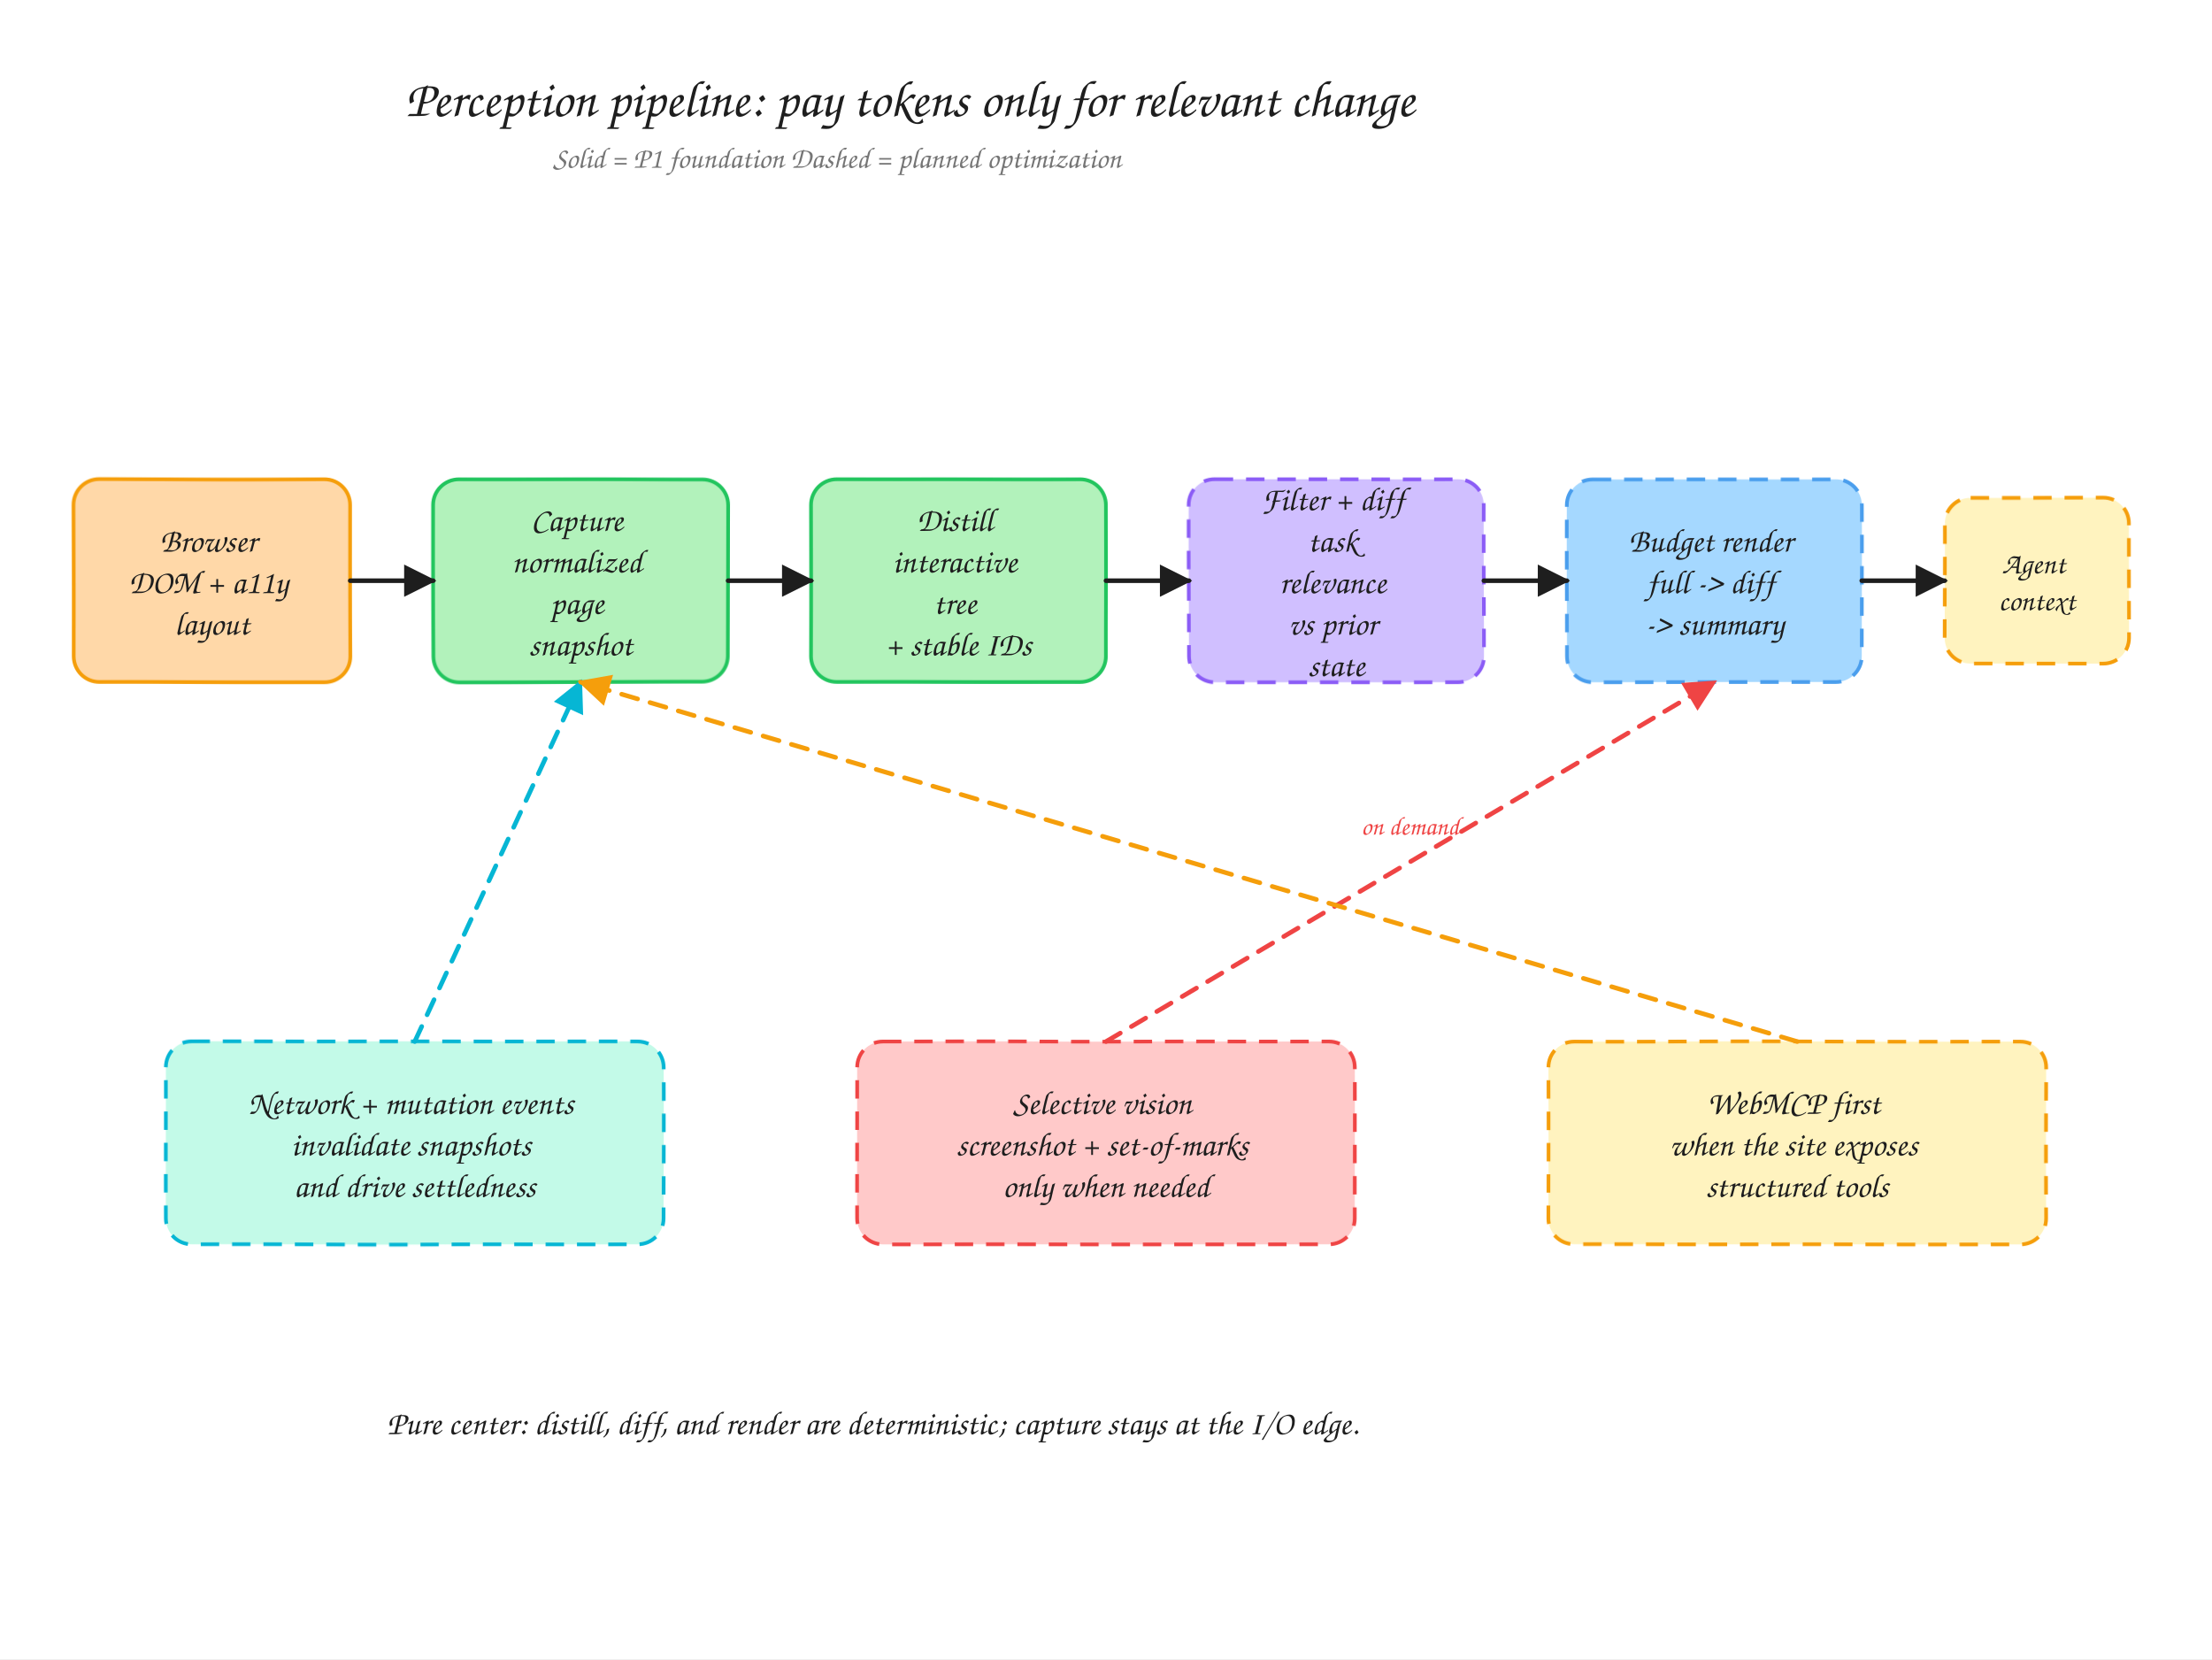
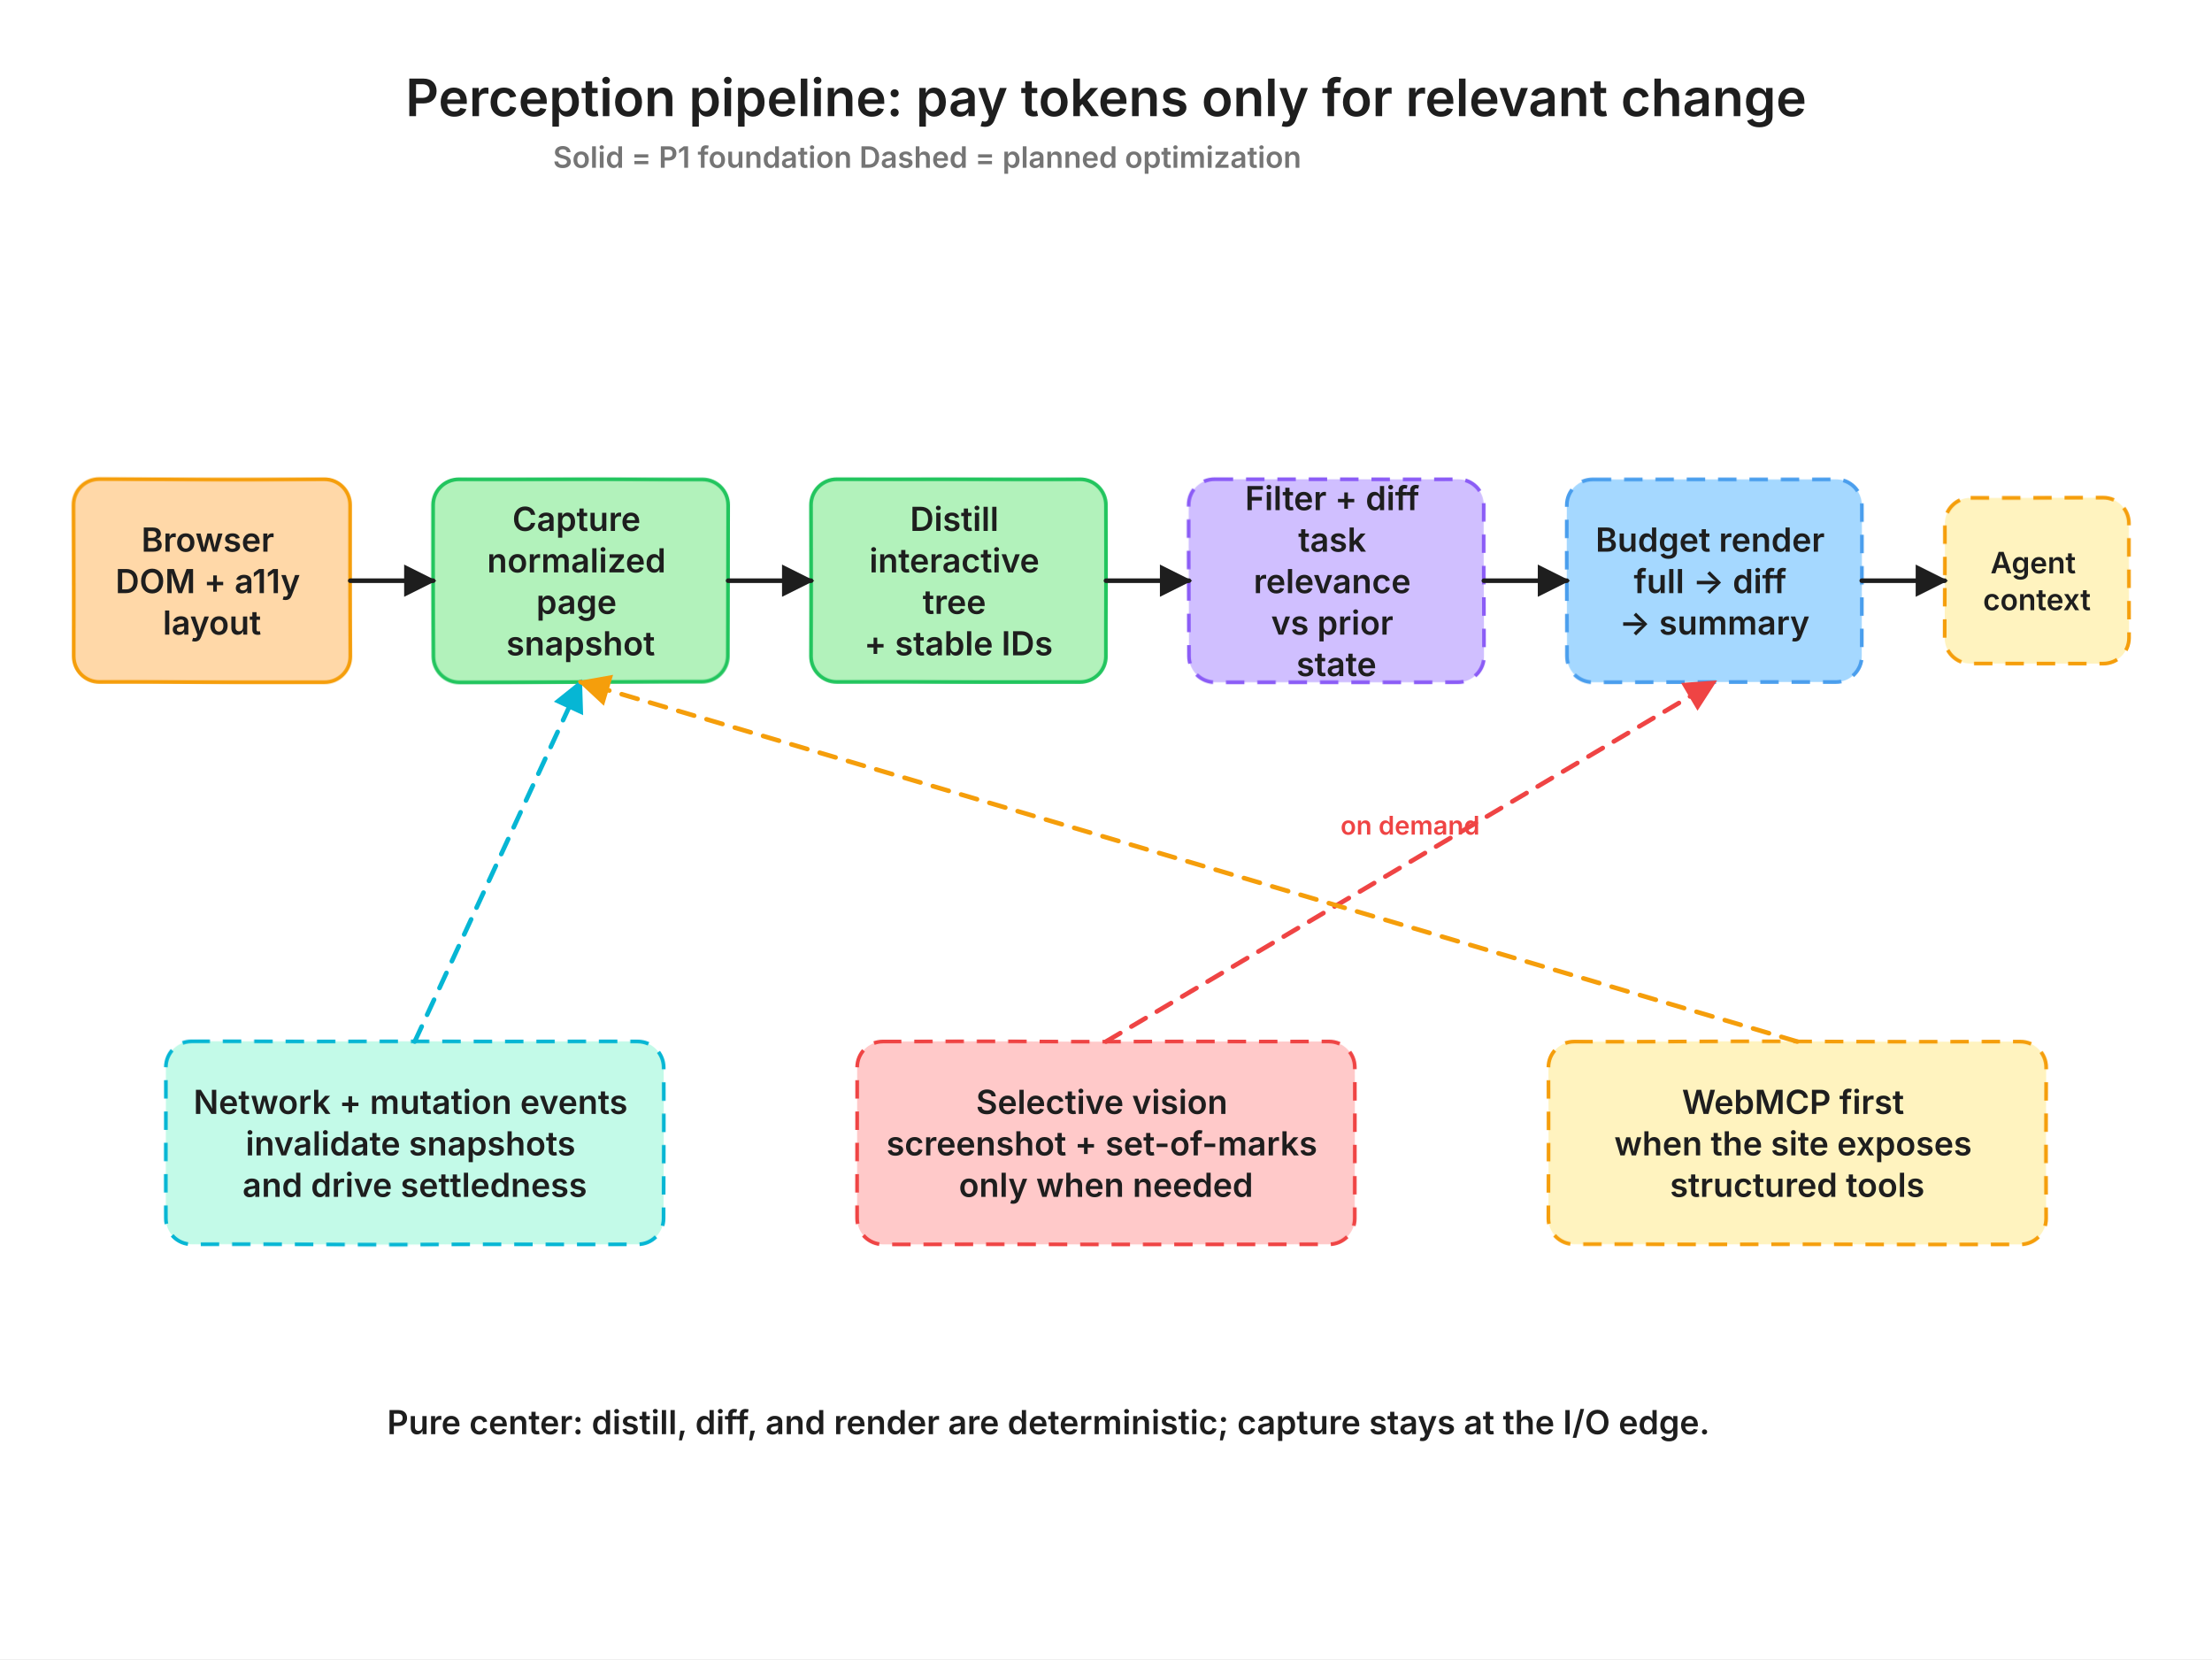
<svg xmlns="http://www.w3.org/2000/svg" width="1200" height="900" viewBox="0 0 1200 900" role="img">
  <defs>
    <filter id="rough" x="-3%" y="-3%" width="106%" height="106%">
      <feTurbulence type="fractalNoise" baseFrequency="0.012" numOctaves="1" seed="7" result="noise" />
      <feDisplacementMap in="SourceGraphic" in2="noise" scale="0.7" />
    </filter>
    <marker id="arrow" viewBox="0 0 10 10" refX="9" refY="5" markerWidth="7" markerHeight="7" orient="auto-start-reverse">
      <path d="M 0 0 L 10 5 L 0 10 z" fill="context-stroke" />
    </marker>
  </defs>
  <rect width="1200" height="900" fill="#ffffff" />
-   <text x="220" y="63" text-anchor="start" fill="#1e1e1e" font-family="Virgil, Segoe Print, cursive" font-size="28" font-weight="600">
+   <text x="220" y="63" text-anchor="start" fill="#1e1e1e" font-family="Inter, Avenir Next, Segoe UI, Helvetica, Arial, sans-serif" font-size="28" font-weight="600">
    <tspan x="220" dy="0">Perception pipeline: pay tokens only for relevant change</tspan>
  </text>
-   <text x="300" y="91" text-anchor="start" fill="#757575" font-family="Virgil, Segoe Print, cursive" font-size="16" font-weight="600">
+   <text x="300" y="91" text-anchor="start" fill="#757575" font-family="Inter, Avenir Next, Segoe UI, Helvetica, Arial, sans-serif" font-size="16" font-weight="600">
    <tspan x="300" dy="0">Solid = P1 foundation     Dashed = planned optimization</tspan>
  </text>
  <rect x="40" y="260" width="150" height="110" rx="14" fill="#ffd8a8" stroke="#f59e0b" stroke-width="2" opacity="1" filter="url(#rough)" />
-   <text x="115" y="299.25" text-anchor="middle" fill="#1e1e1e" font-family="Virgil, Segoe Print, cursive" font-size="18" font-weight="600">
+   <text x="115" y="299.25" text-anchor="middle" fill="#1e1e1e" font-family="Inter, Avenir Next, Segoe UI, Helvetica, Arial, sans-serif" font-size="18" font-weight="600">
    <tspan x="115" dy="0">Browser</tspan>
    <tspan x="115" dy="22.5">DOM + a11y</tspan>
    <tspan x="115" dy="22.5">layout</tspan>
  </text>
  <rect x="235" y="260" width="160" height="110" rx="14" fill="#b2f2bb" stroke="#22c55e" stroke-width="2" opacity="1" filter="url(#rough)" />
-   <text x="315" y="288" text-anchor="middle" fill="#1e1e1e" font-family="Virgil, Segoe Print, cursive" font-size="18" font-weight="600">
+   <text x="315" y="288" text-anchor="middle" fill="#1e1e1e" font-family="Inter, Avenir Next, Segoe UI, Helvetica, Arial, sans-serif" font-size="18" font-weight="600">
    <tspan x="315" dy="0">Capture</tspan>
    <tspan x="315" dy="22.5">normalized</tspan>
    <tspan x="315" dy="22.5">page</tspan>
    <tspan x="315" dy="22.5">snapshot</tspan>
  </text>
  <rect x="440" y="260" width="160" height="110" rx="14" fill="#b2f2bb" stroke="#22c55e" stroke-width="2" opacity="1" filter="url(#rough)" />
-   <text x="520" y="288" text-anchor="middle" fill="#1e1e1e" font-family="Virgil, Segoe Print, cursive" font-size="18" font-weight="600">
+   <text x="520" y="288" text-anchor="middle" fill="#1e1e1e" font-family="Inter, Avenir Next, Segoe UI, Helvetica, Arial, sans-serif" font-size="18" font-weight="600">
    <tspan x="520" dy="0">Distill</tspan>
    <tspan x="520" dy="22.5">interactive</tspan>
    <tspan x="520" dy="22.5">tree</tspan>
    <tspan x="520" dy="22.5">+ stable IDs</tspan>
  </text>
  <rect x="645" y="260" width="160" height="110" rx="14" fill="#d0bfff" stroke="#8b5cf6" stroke-width="2" stroke-dasharray="10 7" opacity="1" filter="url(#rough)" />
-   <text x="725" y="276.75" text-anchor="middle" fill="#1e1e1e" font-family="Virgil, Segoe Print, cursive" font-size="18" font-weight="600">
+   <text x="725" y="276.75" text-anchor="middle" fill="#1e1e1e" font-family="Inter, Avenir Next, Segoe UI, Helvetica, Arial, sans-serif" font-size="18" font-weight="600">
    <tspan x="725" dy="0">Filter + diff</tspan>
    <tspan x="725" dy="22.5">task</tspan>
    <tspan x="725" dy="22.5">relevance</tspan>
    <tspan x="725" dy="22.5">vs prior</tspan>
    <tspan x="725" dy="22.5">state</tspan>
  </text>
  <rect x="850" y="260" width="160" height="110" rx="14" fill="#a5d8ff" stroke="#4a9eed" stroke-width="2" stroke-dasharray="10 7" opacity="1" filter="url(#rough)" />
-   <text x="930" y="299.25" text-anchor="middle" fill="#1e1e1e" font-family="Virgil, Segoe Print, cursive" font-size="18" font-weight="600">
+   <text x="930" y="299.25" text-anchor="middle" fill="#1e1e1e" font-family="Inter, Avenir Next, Segoe UI, Helvetica, Arial, sans-serif" font-size="18" font-weight="600">
    <tspan x="930" dy="0">Budget render</tspan>
    <tspan x="930" dy="22.5">full -&gt; diff</tspan>
    <tspan x="930" dy="22.5">-&gt; summary</tspan>
  </text>
  <rect x="1055" y="270" width="100" height="90" rx="14" fill="#fff3bf" stroke="#f59e0b" stroke-width="2" stroke-dasharray="10 7" opacity="1" filter="url(#rough)" />
-   <text x="1105" y="311" text-anchor="middle" fill="#1e1e1e" font-family="Virgil, Segoe Print, cursive" font-size="16" font-weight="600">
+   <text x="1105" y="311" text-anchor="middle" fill="#1e1e1e" font-family="Inter, Avenir Next, Segoe UI, Helvetica, Arial, sans-serif" font-size="16" font-weight="600">
    <tspan x="1105" dy="0">Agent</tspan>
    <tspan x="1105" dy="20">context</tspan>
  </text>
  <polyline points="190,315 235,315" fill="none" stroke="#1e1e1e" stroke-width="2.5" stroke-linecap="round" stroke-linejoin="round" marker-end="url(#arrow)" />
  <polyline points="395,315 440,315" fill="none" stroke="#1e1e1e" stroke-width="2.5" stroke-linecap="round" stroke-linejoin="round" marker-end="url(#arrow)" />
  <polyline points="600,315 645,315" fill="none" stroke="#1e1e1e" stroke-width="2.5" stroke-linecap="round" stroke-linejoin="round" marker-end="url(#arrow)" />
  <polyline points="805,315 850,315" fill="none" stroke="#1e1e1e" stroke-width="2.5" stroke-linecap="round" stroke-linejoin="round" marker-end="url(#arrow)" />
  <polyline points="1010,315 1055,315" fill="none" stroke="#1e1e1e" stroke-width="2.5" stroke-linecap="round" stroke-linejoin="round" marker-end="url(#arrow)" />
  <rect x="90" y="565" width="270" height="110" rx="14" fill="#c3fae8" stroke="#06b6d4" stroke-width="2" stroke-dasharray="10 7" opacity="1" filter="url(#rough)" />
-   <text x="225" y="604.25" text-anchor="middle" fill="#1e1e1e" font-family="Virgil, Segoe Print, cursive" font-size="18" font-weight="600">
+   <text x="225" y="604.25" text-anchor="middle" fill="#1e1e1e" font-family="Inter, Avenir Next, Segoe UI, Helvetica, Arial, sans-serif" font-size="18" font-weight="600">
    <tspan x="225" dy="0">Network + mutation events</tspan>
    <tspan x="225" dy="22.5">invalidate snapshots</tspan>
    <tspan x="225" dy="22.5">and drive settledness</tspan>
  </text>
  <rect x="465" y="565" width="270" height="110" rx="14" fill="#ffc9c9" stroke="#ef4444" stroke-width="2" stroke-dasharray="10 7" opacity="1" filter="url(#rough)" />
-   <text x="600" y="604.25" text-anchor="middle" fill="#1e1e1e" font-family="Virgil, Segoe Print, cursive" font-size="18" font-weight="600">
+   <text x="600" y="604.25" text-anchor="middle" fill="#1e1e1e" font-family="Inter, Avenir Next, Segoe UI, Helvetica, Arial, sans-serif" font-size="18" font-weight="600">
    <tspan x="600" dy="0">Selective vision</tspan>
    <tspan x="600" dy="22.5">screenshot + set-of-marks</tspan>
    <tspan x="600" dy="22.5">only when needed</tspan>
  </text>
  <rect x="840" y="565" width="270" height="110" rx="14" fill="#fff3bf" stroke="#f59e0b" stroke-width="2" stroke-dasharray="10 7" opacity="1" filter="url(#rough)" />
-   <text x="975" y="604.25" text-anchor="middle" fill="#1e1e1e" font-family="Virgil, Segoe Print, cursive" font-size="18" font-weight="600">
+   <text x="975" y="604.25" text-anchor="middle" fill="#1e1e1e" font-family="Inter, Avenir Next, Segoe UI, Helvetica, Arial, sans-serif" font-size="18" font-weight="600">
    <tspan x="975" dy="0">WebMCP first</tspan>
    <tspan x="975" dy="22.5">when the site exposes</tspan>
    <tspan x="975" dy="22.5">structured tools</tspan>
  </text>
  <polyline points="225,565 315,370" fill="none" stroke="#06b6d4" stroke-width="2.5" stroke-linecap="round" stroke-linejoin="round" stroke-dasharray="9 7" marker-end="url(#arrow)" />
  <polyline points="600,565 930,370" fill="none" stroke="#ef4444" stroke-width="2.5" stroke-linecap="round" stroke-linejoin="round" stroke-dasharray="9 7" marker-end="url(#arrow)" />
-   <text x="765" y="452.75" text-anchor="middle" fill="#ef4444" font-family="Virgil, Segoe Print, cursive" font-size="14" font-weight="600">
+   <text x="765" y="452.75" text-anchor="middle" fill="#ef4444" font-family="Inter, Avenir Next, Segoe UI, Helvetica, Arial, sans-serif" font-size="14" font-weight="600">
    <tspan x="765" dy="0">on demand</tspan>
  </text>
  <polyline points="975,565 315,370" fill="none" stroke="#f59e0b" stroke-width="2.5" stroke-linecap="round" stroke-linejoin="round" stroke-dasharray="9 7" marker-end="url(#arrow)" />
-   <text x="210" y="778" text-anchor="start" fill="#1e1e1e" font-family="Virgil, Segoe Print, cursive" font-size="18" font-weight="600">
+   <text x="210" y="778" text-anchor="start" fill="#1e1e1e" font-family="Inter, Avenir Next, Segoe UI, Helvetica, Arial, sans-serif" font-size="18" font-weight="600">
    <tspan x="210" dy="0">Pure center: distill, diff, and render are deterministic; capture stays at the I/O edge.</tspan>
  </text>
</svg>
